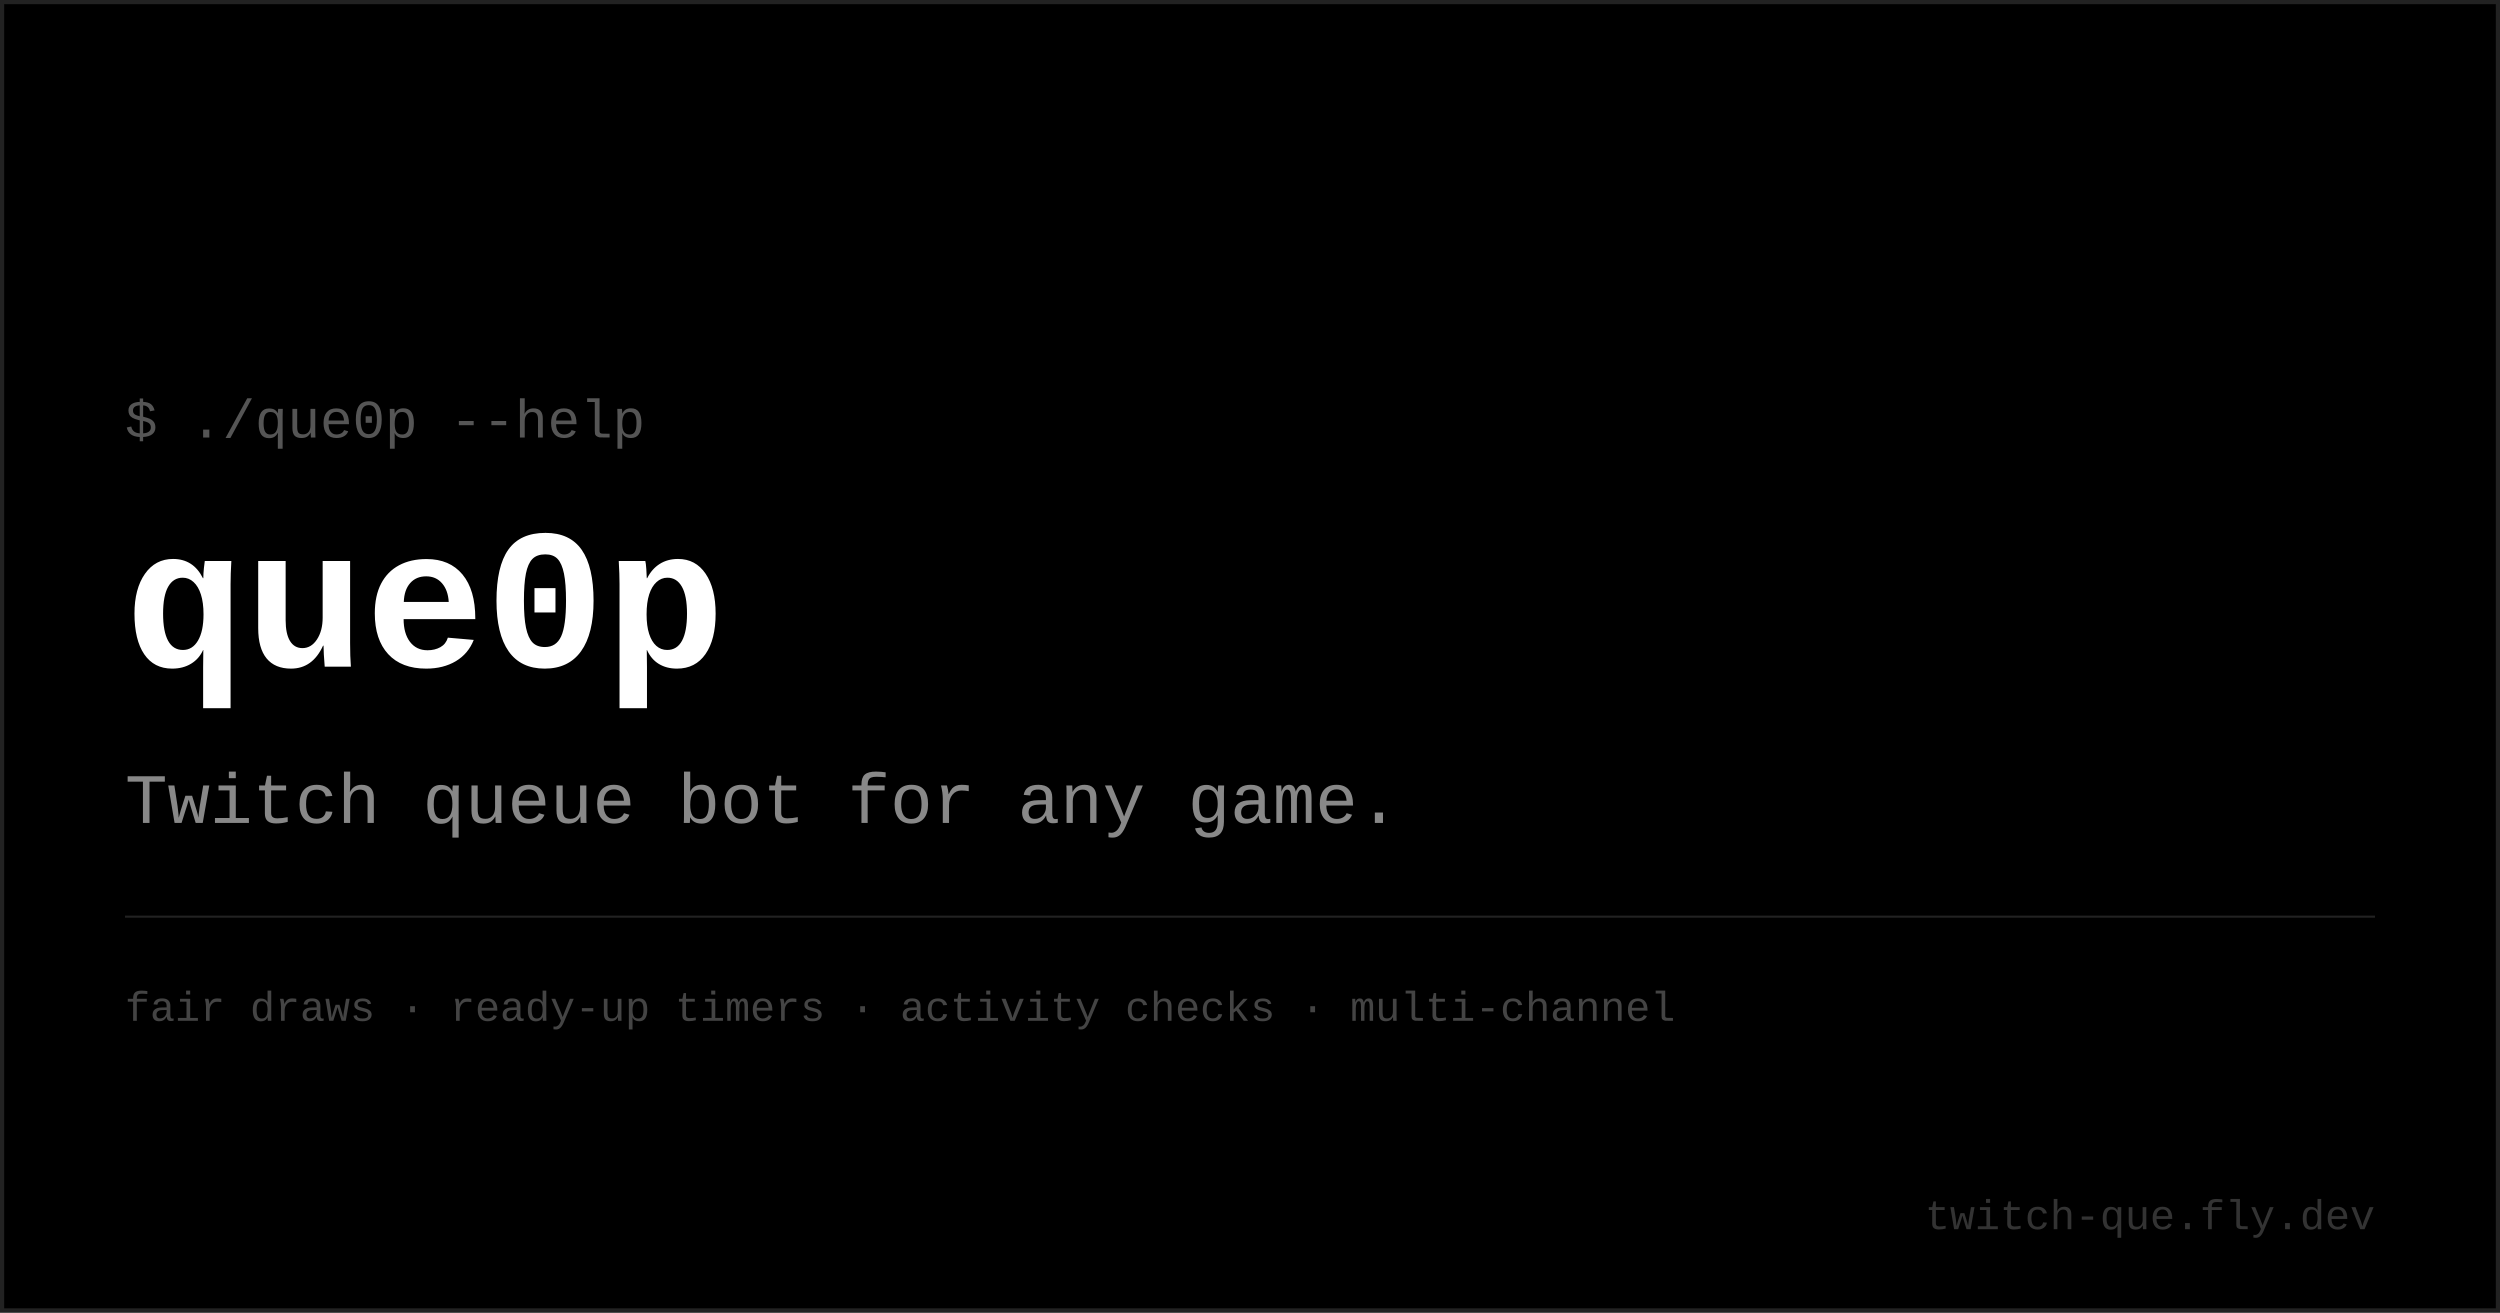
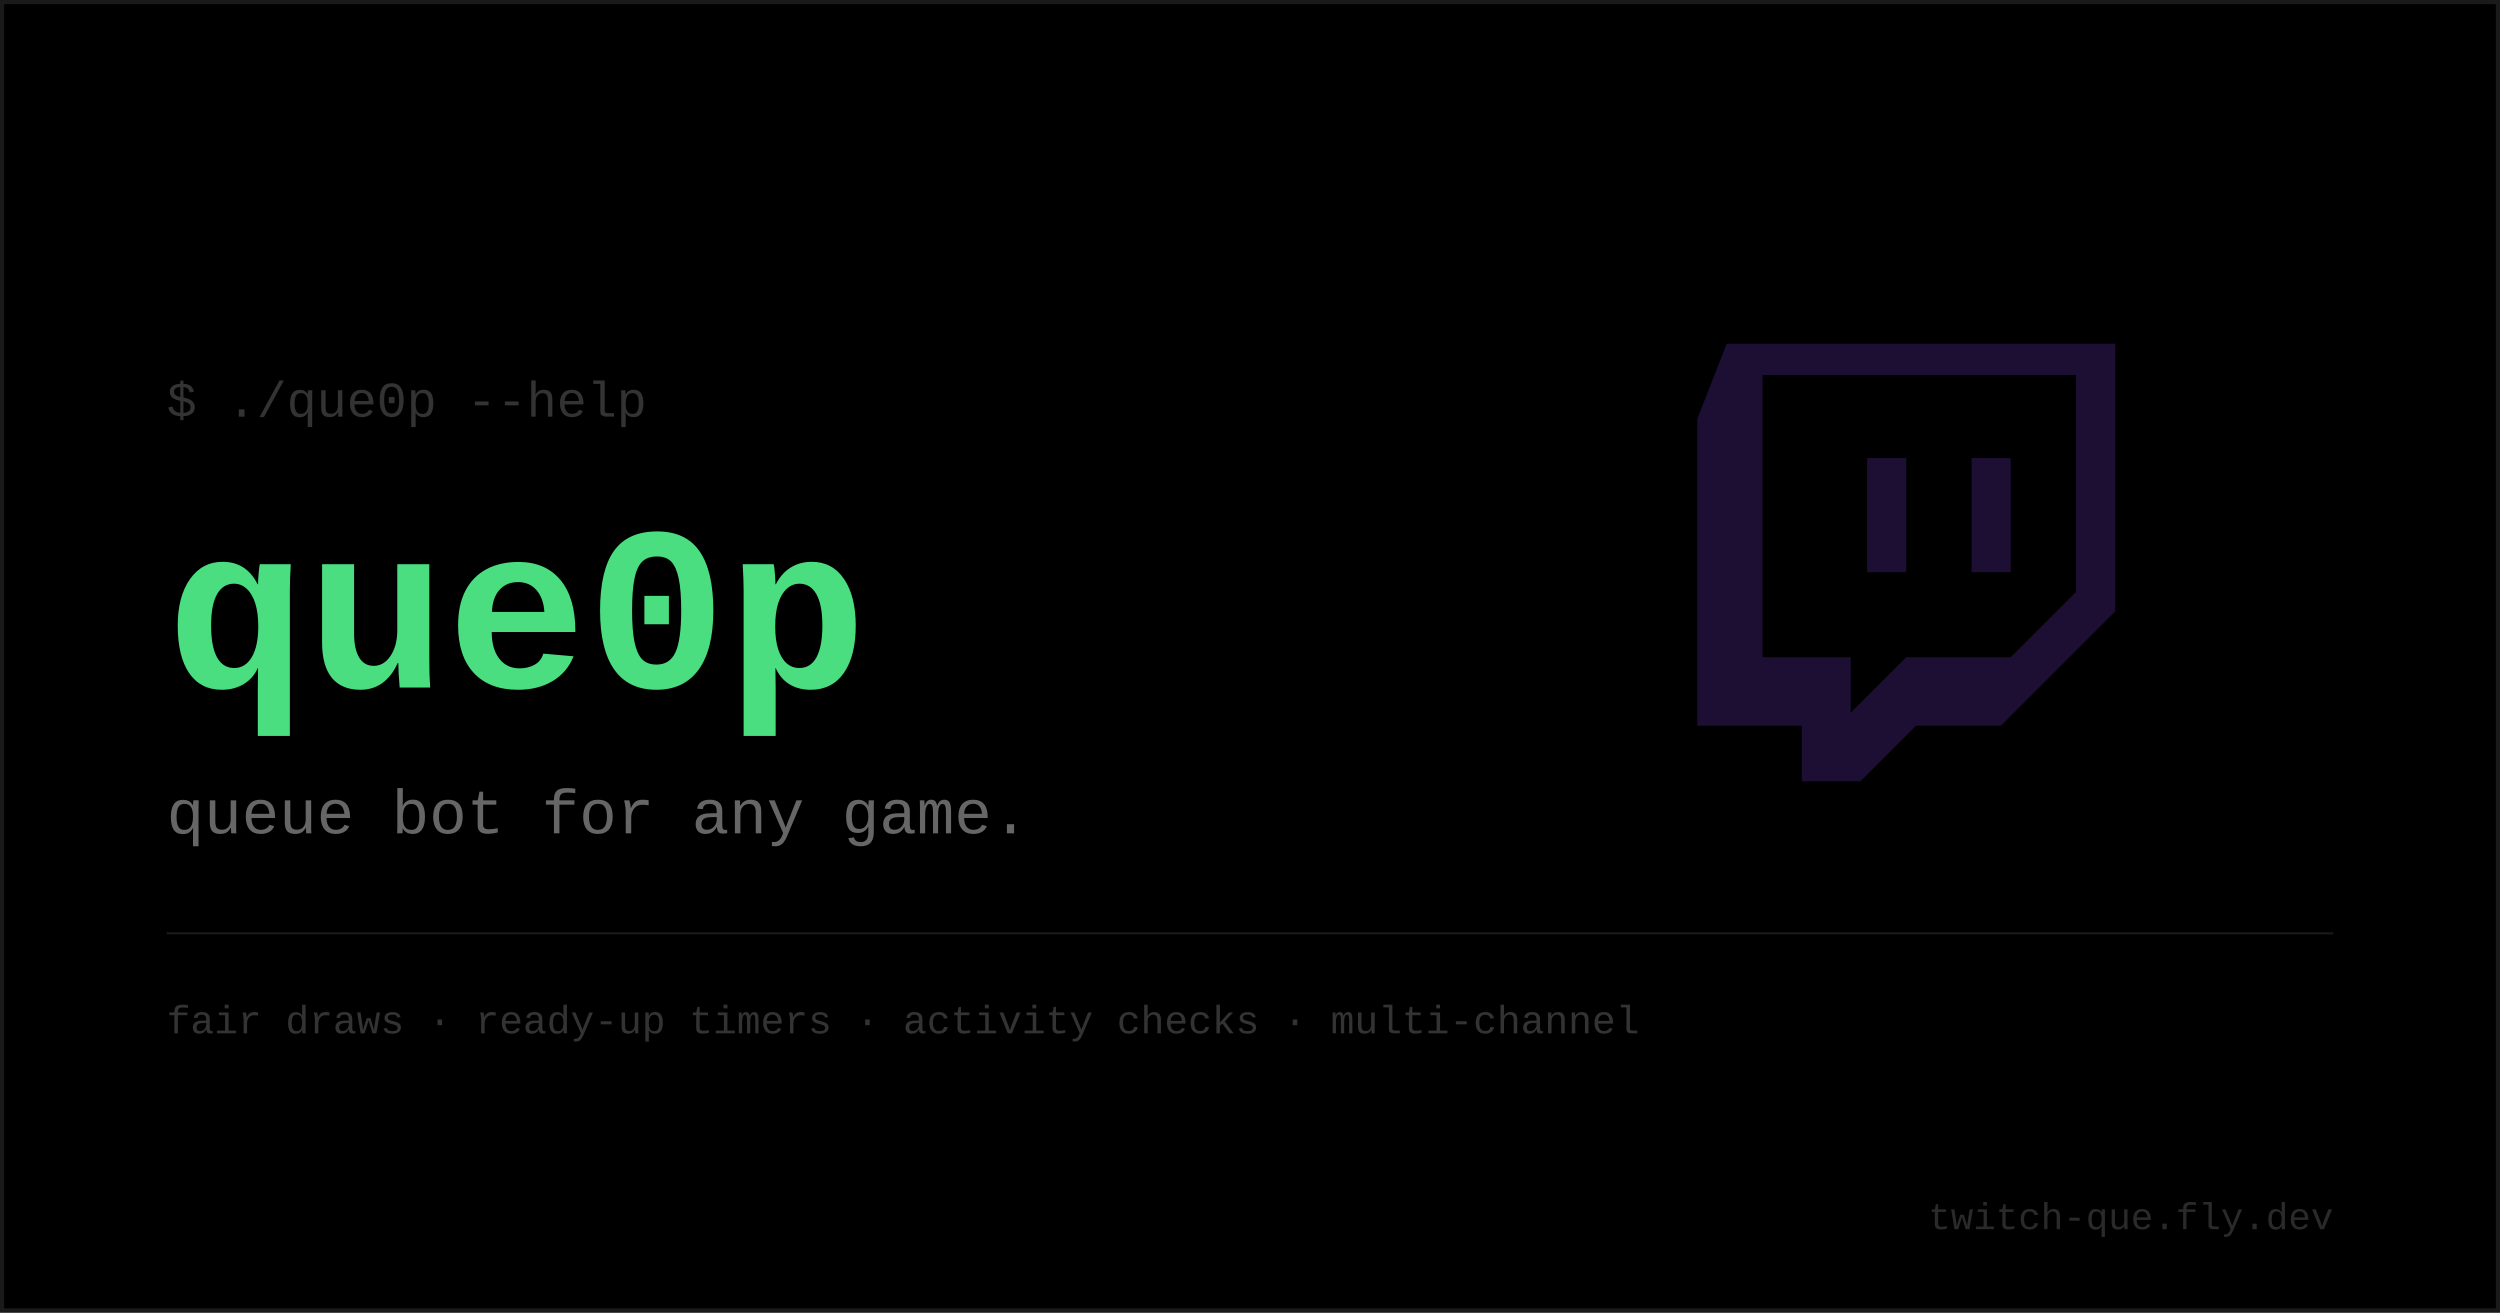
<svg xmlns="http://www.w3.org/2000/svg" width="1200" height="630">
  <rect width="1200" height="630" fill="#000000" />
-   <rect x="1" y="1" width="1198" height="628" fill="none" stroke="#222222" stroke-width="2" />
-   <text x="60" y="210" font-family="'JetBrains Mono','Courier New',monospace" font-size="26" fill="#555555">$ ./que0p --help</text>
-   <text x="60" y="320" font-family="'JetBrains Mono','Courier New',monospace" font-size="96" font-weight="800" fill="#ffffff">que0p</text>
-   <text x="60" y="395" font-family="'JetBrains Mono','Courier New',monospace" font-size="34" fill="#888888">Twitch queue bot for any game.</text>
-   <line x1="60" y1="440" x2="1140" y2="440" stroke="#222222" stroke-width="1" />
-   <text x="60" y="490" font-family="'JetBrains Mono','Courier New',monospace" font-size="20" fill="#444444">fair draws  ·  ready-up timers  ·  activity checks  ·  multi-channel</text>
-   <text x="1140" y="590" font-family="'JetBrains Mono','Courier New',monospace" font-size="20" fill="#333333" text-anchor="end">twitch-que.fly.dev</text>
+   <rect x="1" y="1" width="1198" height="628" fill="none" stroke="#1a1a1a" stroke-width="2" />
+   <g transform="translate(810, 165) scale(8.75)" fill="#9146FF" opacity="0.20">
+     <path d="M2.149 0L.537 4.119v16.836h5.731v3.045h3.224l3.045-3.045h4.657l6.269-6.269V0H2.149zm19.164 13.612l-3.582 3.582h-5.731l-3.045 3.045v-3.045H4.119V1.714h17.194v11.898zm-3.582-7.343v6.262h-2.149V6.269h2.149zm-5.731 0v6.262h-2.149V6.269h2.149z" />
+   </g>
+   <text x="80" y="200" font-family="'JetBrains Mono','Courier New',monospace" font-size="24" fill="#333333">$ ./que0p --help</text>
+   <text x="80" y="330" font-family="'JetBrains Mono','Courier New',monospace" font-size="112" font-weight="800" fill="#4ade80">que0p</text>
+   <text x="80" y="400" font-family="'JetBrains Mono','Courier New',monospace" font-size="30" fill="#666666">queue bot for any game.</text>
+   <line x1="80" y1="448" x2="1120" y2="448" stroke="#1a1a1a" stroke-width="1" />
+   <text x="80" y="496" font-family="'JetBrains Mono','Courier New',monospace" font-size="19" fill="#333333">fair draws  ·  ready-up timers  ·  activity checks  ·  multi-channel</text>
+   <text x="1120" y="590" font-family="'JetBrains Mono','Courier New',monospace" font-size="18" fill="#2a2a2a" text-anchor="end">twitch-que.fly.dev</text>
</svg>
